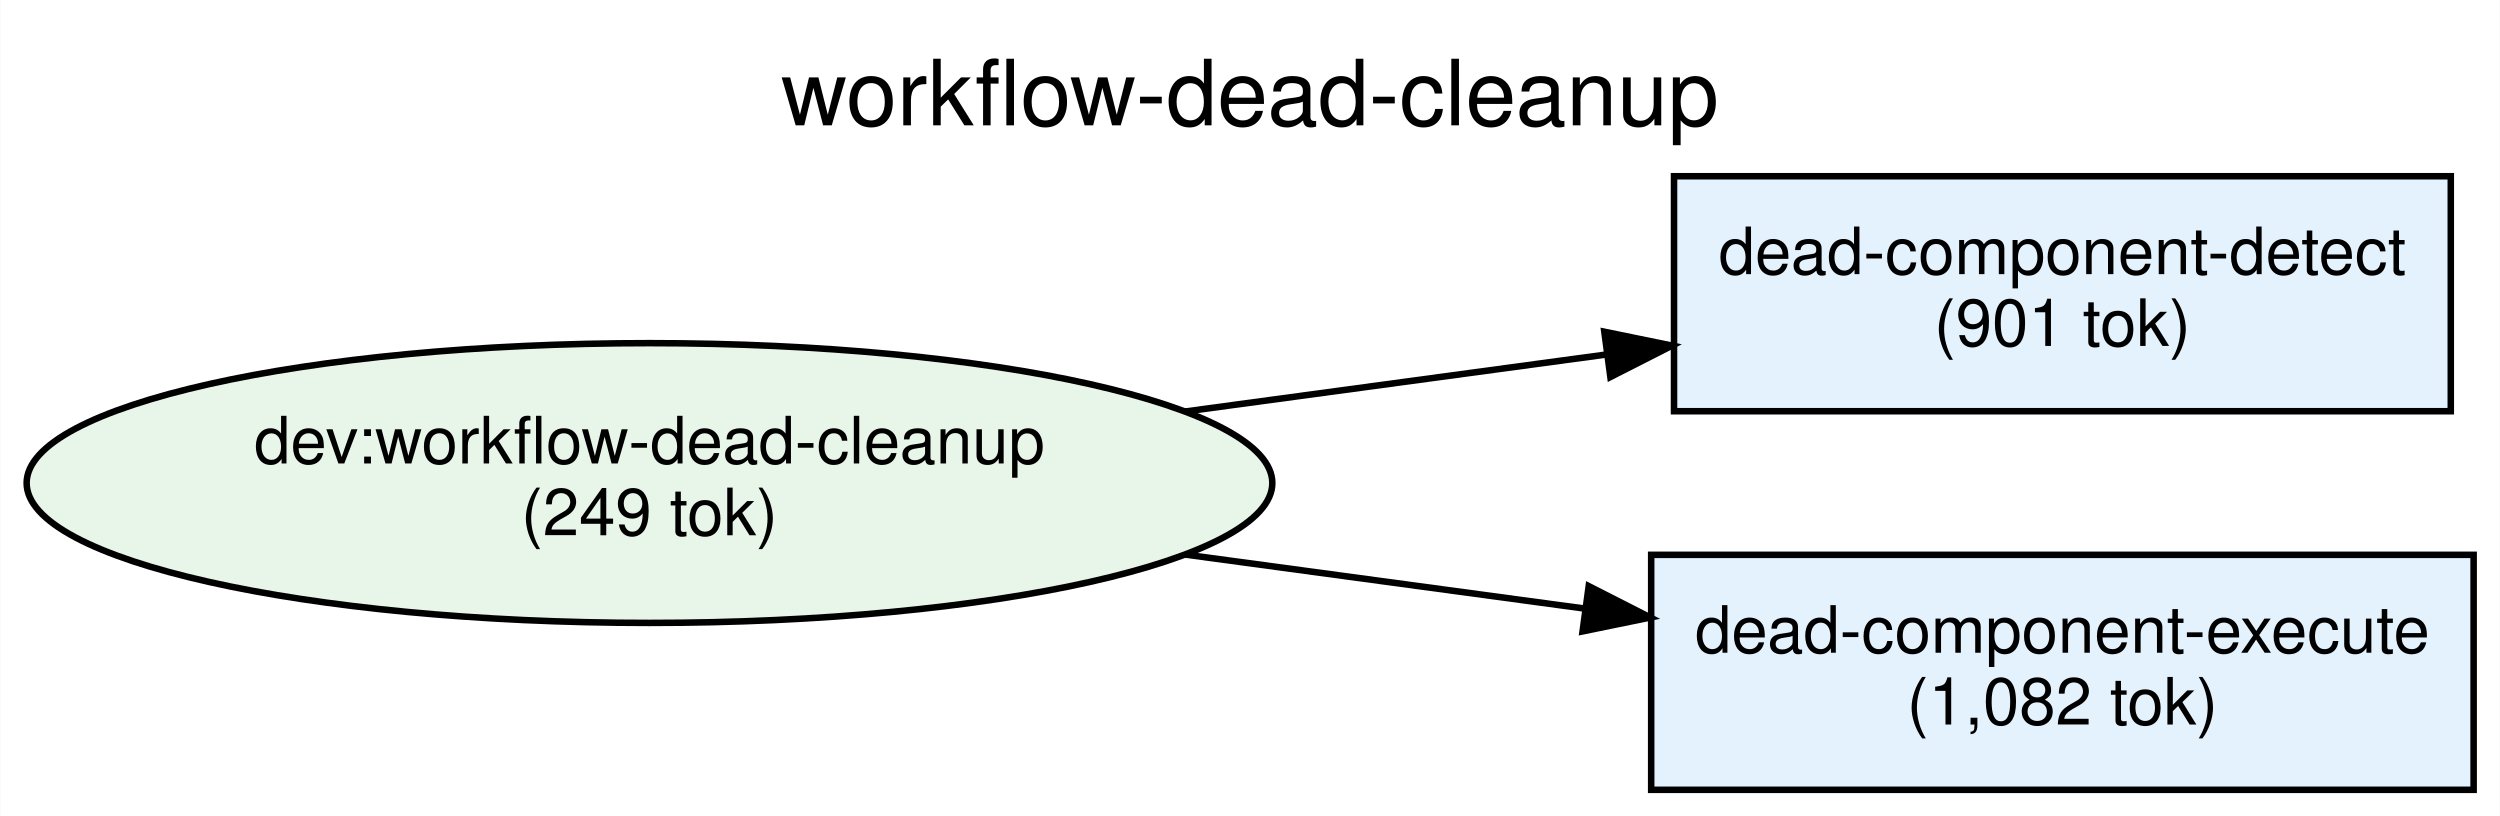
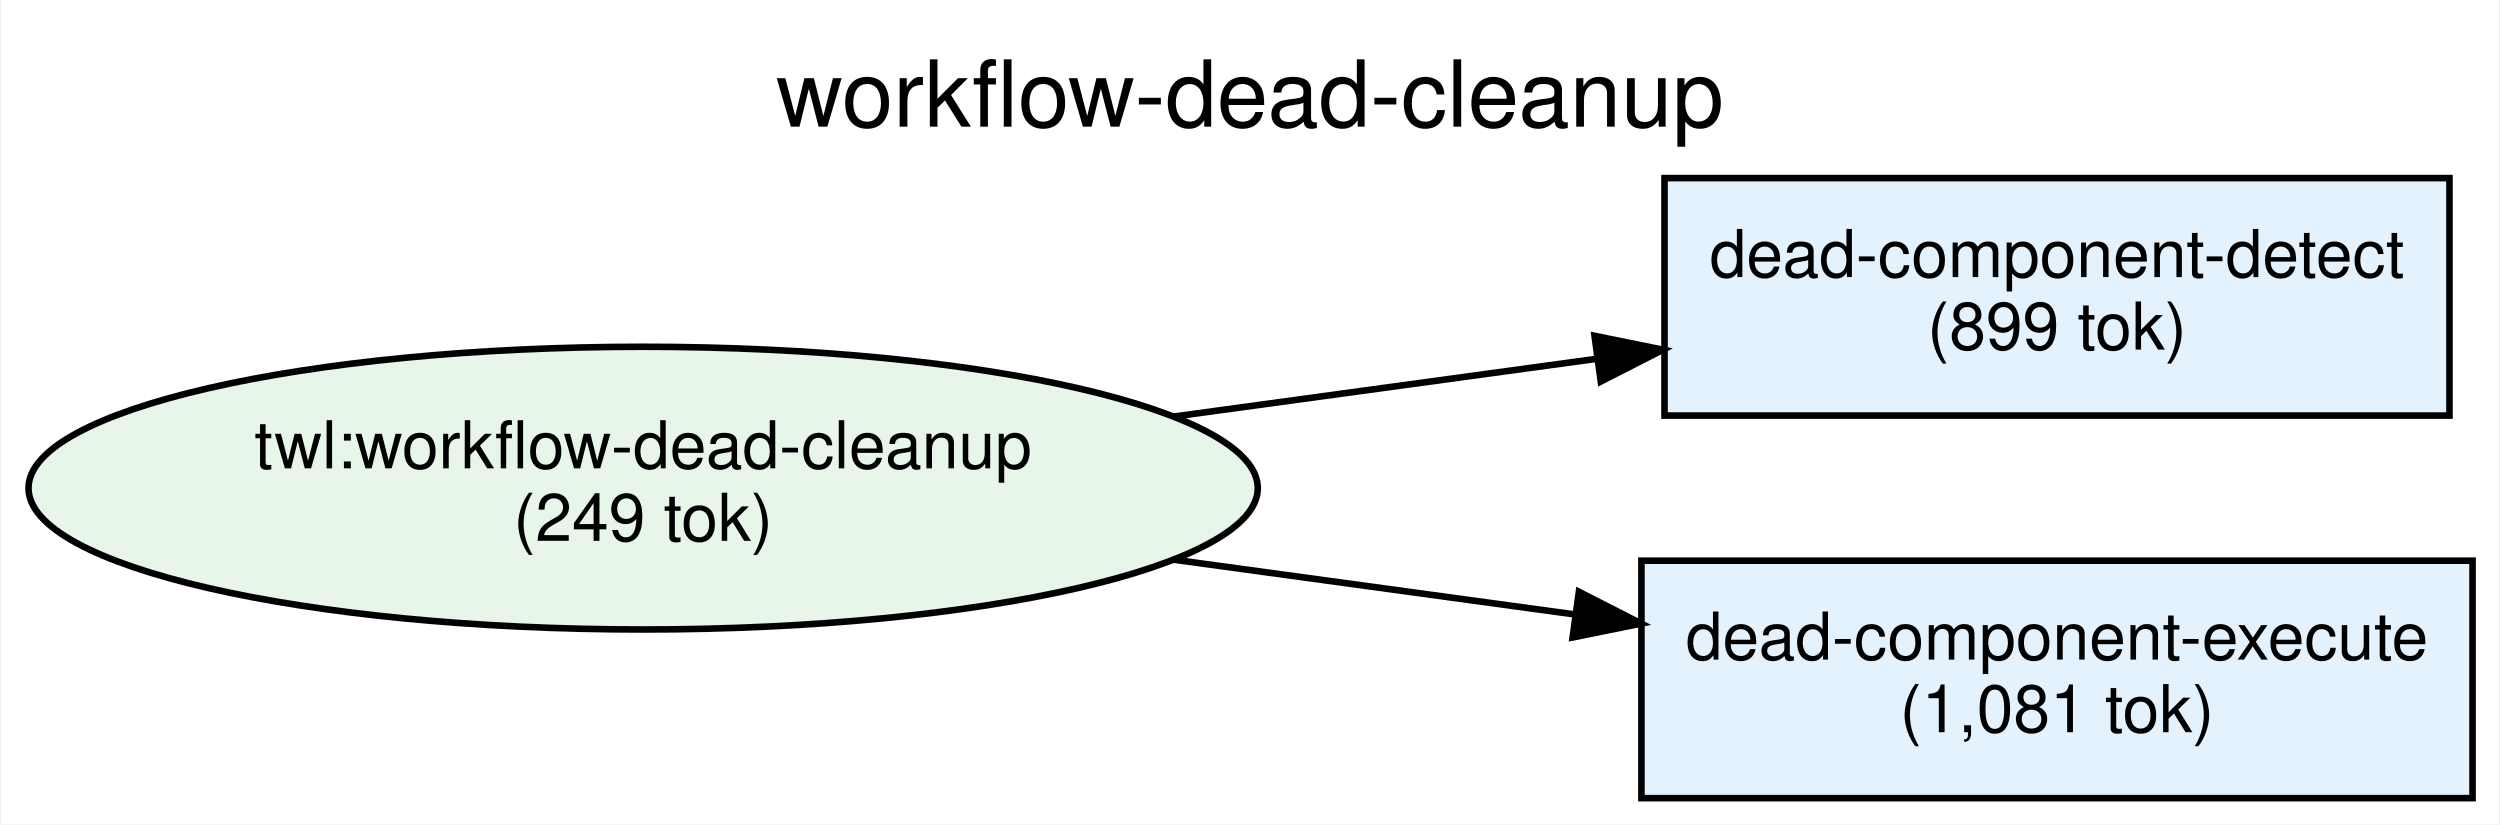
- <svg xmlns="http://www.w3.org/2000/svg" width="383pt" height="125pt" viewBox="0.00 0.00 382.92 125.00">
+ <svg xmlns="http://www.w3.org/2000/svg" width="379pt" height="125pt" viewBox="0.00 0.00 378.68 125.00">
  <g id="graph0" class="graph" transform="scale(1 1) rotate(0) translate(4 121)">
-     <polygon fill="white" stroke="transparent" points="-4,4 -4,-121 378.92,-121 378.92,4 -4,4" />
-     <text text-anchor="middle" x="187.46" y="-101.8" font-family="Helvetica,sans-Serif" font-size="14.00">workflow-dead-cleanup</text>
+     <polygon fill="white" stroke="transparent" points="-4,4 -4,-121 374.68,-121 374.68,4 -4,4" />
+     <text text-anchor="middle" x="185.34" y="-101.8" font-family="Helvetica,sans-Serif" font-size="14.00">workflow-dead-cleanup</text>
    <g id="node1" class="node">
-       <ellipse fill="#e8f5e9" stroke="black" cx="95.46" cy="-47" rx="95.42" ry="21.43" />
-       <text text-anchor="middle" x="95.46" y="-50" font-family="Helvetica,sans-Serif" font-size="10.00">dev:workflow-dead-cleanup</text>
-       <text text-anchor="middle" x="95.46" y="-39" font-family="Helvetica,sans-Serif" font-size="10.00">(249 tok)</text>
+       <ellipse fill="#e8f5e9" stroke="black" cx="93.34" cy="-47" rx="93.18" ry="21.43" />
+       <text text-anchor="middle" x="93.34" y="-50" font-family="Helvetica,sans-Serif" font-size="10.00">twl:workflow-dead-cleanup</text>
+       <text text-anchor="middle" x="93.34" y="-39" font-family="Helvetica,sans-Serif" font-size="10.00">(249 tok)</text>
    </g>
    <g id="node2" class="node">
-       <polygon fill="#e3f2fd" stroke="black" points="371.42,-94 252.42,-94 252.42,-58 371.42,-58 371.42,-94" />
-       <text text-anchor="middle" x="311.92" y="-79" font-family="Helvetica,sans-Serif" font-size="10.00">dead-component-detect</text>
-       <text text-anchor="middle" x="311.92" y="-68" font-family="Helvetica,sans-Serif" font-size="10.00">(901 tok)</text>
+       <polygon fill="#e3f2fd" stroke="black" points="367.18,-94 248.18,-94 248.18,-58 367.18,-58 367.18,-94" />
+       <text text-anchor="middle" x="307.68" y="-79" font-family="Helvetica,sans-Serif" font-size="10.00">dead-component-detect</text>
+       <text text-anchor="middle" x="307.68" y="-68" font-family="Helvetica,sans-Serif" font-size="10.00">(899 tok)</text>
    </g>
    <g id="edge1" class="edge">
-       <path fill="none" stroke="black" d="M177.54,-57.96C198.84,-60.84 221.61,-63.92 242.2,-66.71" />
-       <polygon fill="black" stroke="black" points="241.74,-70.18 252.12,-68.05 242.67,-63.24 241.74,-70.18" />
+       <path fill="none" stroke="black" d="M173.71,-57.84C194.77,-60.72 217.33,-63.8 237.79,-66.59" />
+       <polygon fill="black" stroke="black" points="237.57,-70.09 247.95,-67.98 238.52,-63.16 237.57,-70.09" />
    </g>
    <g id="node3" class="node">
-       <polygon fill="#e3f2fd" stroke="black" points="374.92,-36 248.92,-36 248.92,0 374.92,0 374.92,-36" />
-       <text text-anchor="middle" x="311.92" y="-21" font-family="Helvetica,sans-Serif" font-size="10.00">dead-component-execute</text>
-       <text text-anchor="middle" x="311.92" y="-10" font-family="Helvetica,sans-Serif" font-size="10.00">(1,082 tok)</text>
+       <polygon fill="#e3f2fd" stroke="black" points="370.68,-36 244.68,-36 244.68,0 370.68,0 370.68,-36" />
+       <text text-anchor="middle" x="307.68" y="-21" font-family="Helvetica,sans-Serif" font-size="10.00">dead-component-execute</text>
+       <text text-anchor="middle" x="307.68" y="-10" font-family="Helvetica,sans-Serif" font-size="10.00">(1,081 tok)</text>
    </g>
    <g id="edge2" class="edge">
-       <path fill="none" stroke="black" d="M177.54,-36.04C197.64,-33.32 219.04,-30.42 238.69,-27.77" />
-       <polygon fill="black" stroke="black" points="239.35,-31.21 248.79,-26.4 238.41,-24.27 239.35,-31.21" />
+       <path fill="none" stroke="black" d="M173.71,-36.16C193.67,-33.43 214.98,-30.52 234.57,-27.85" />
+       <polygon fill="black" stroke="black" points="235.2,-31.29 244.64,-26.47 234.25,-24.36 235.2,-31.29" />
    </g>
  </g>
</svg>
